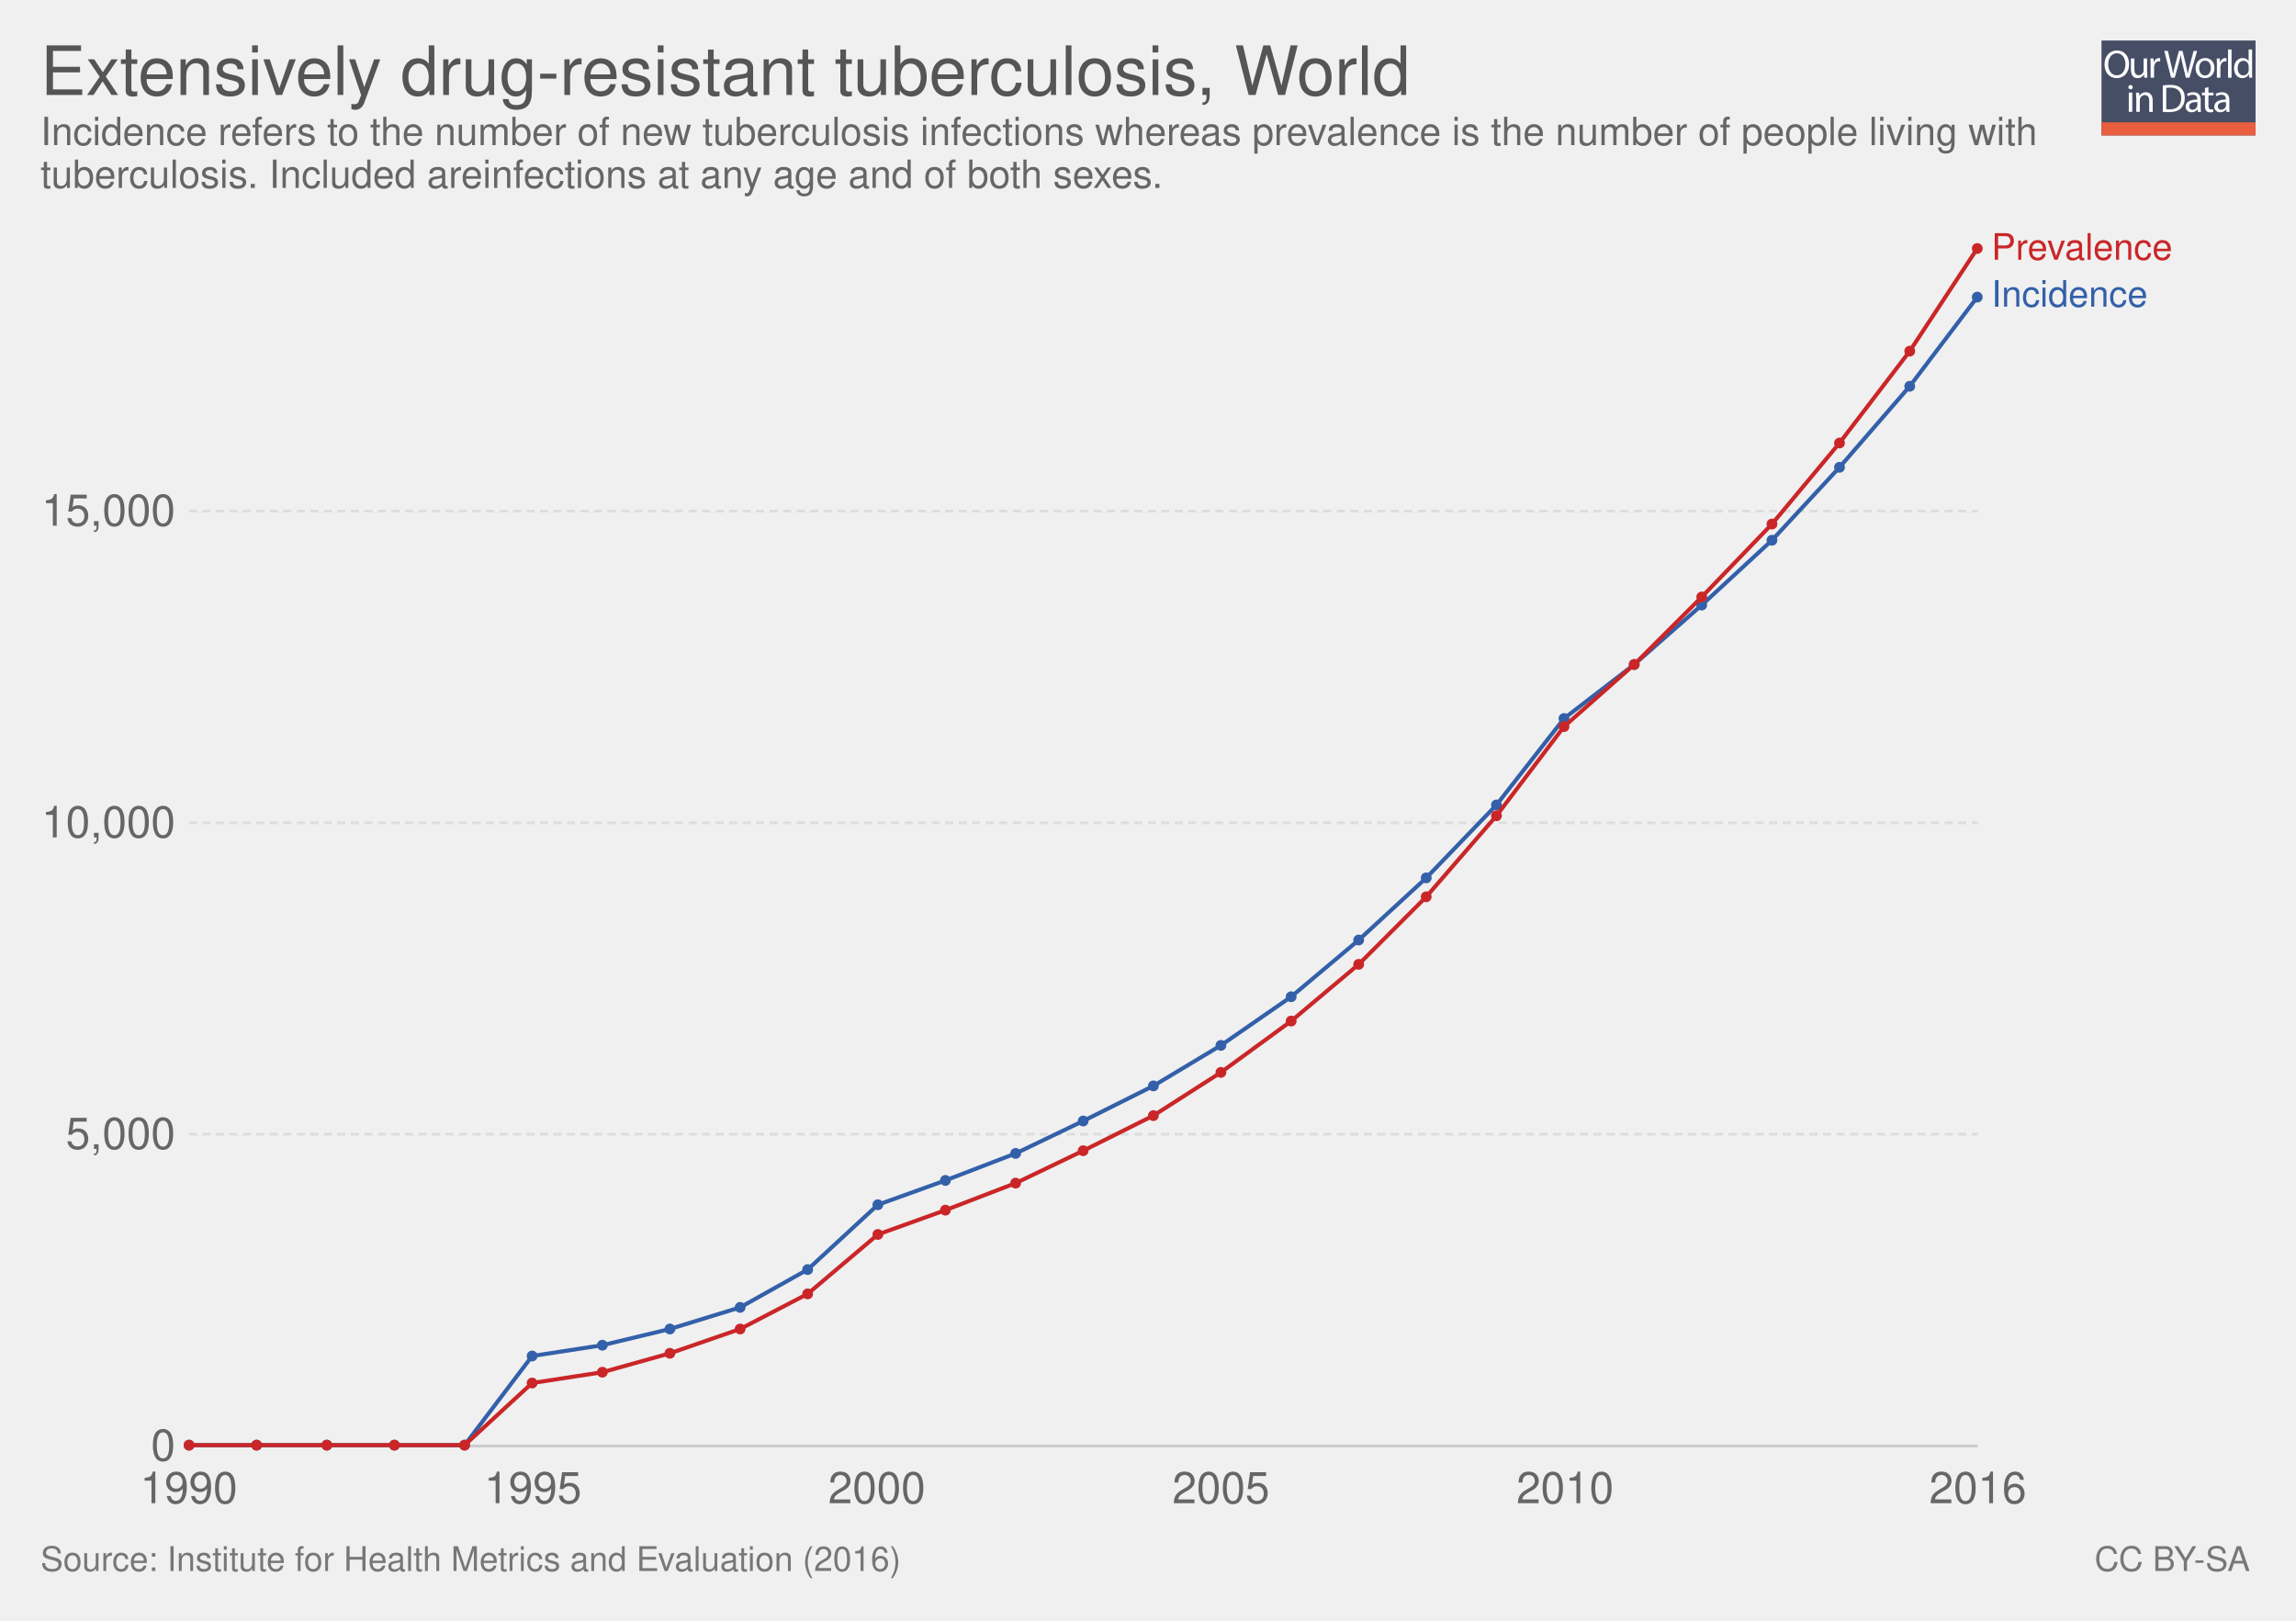
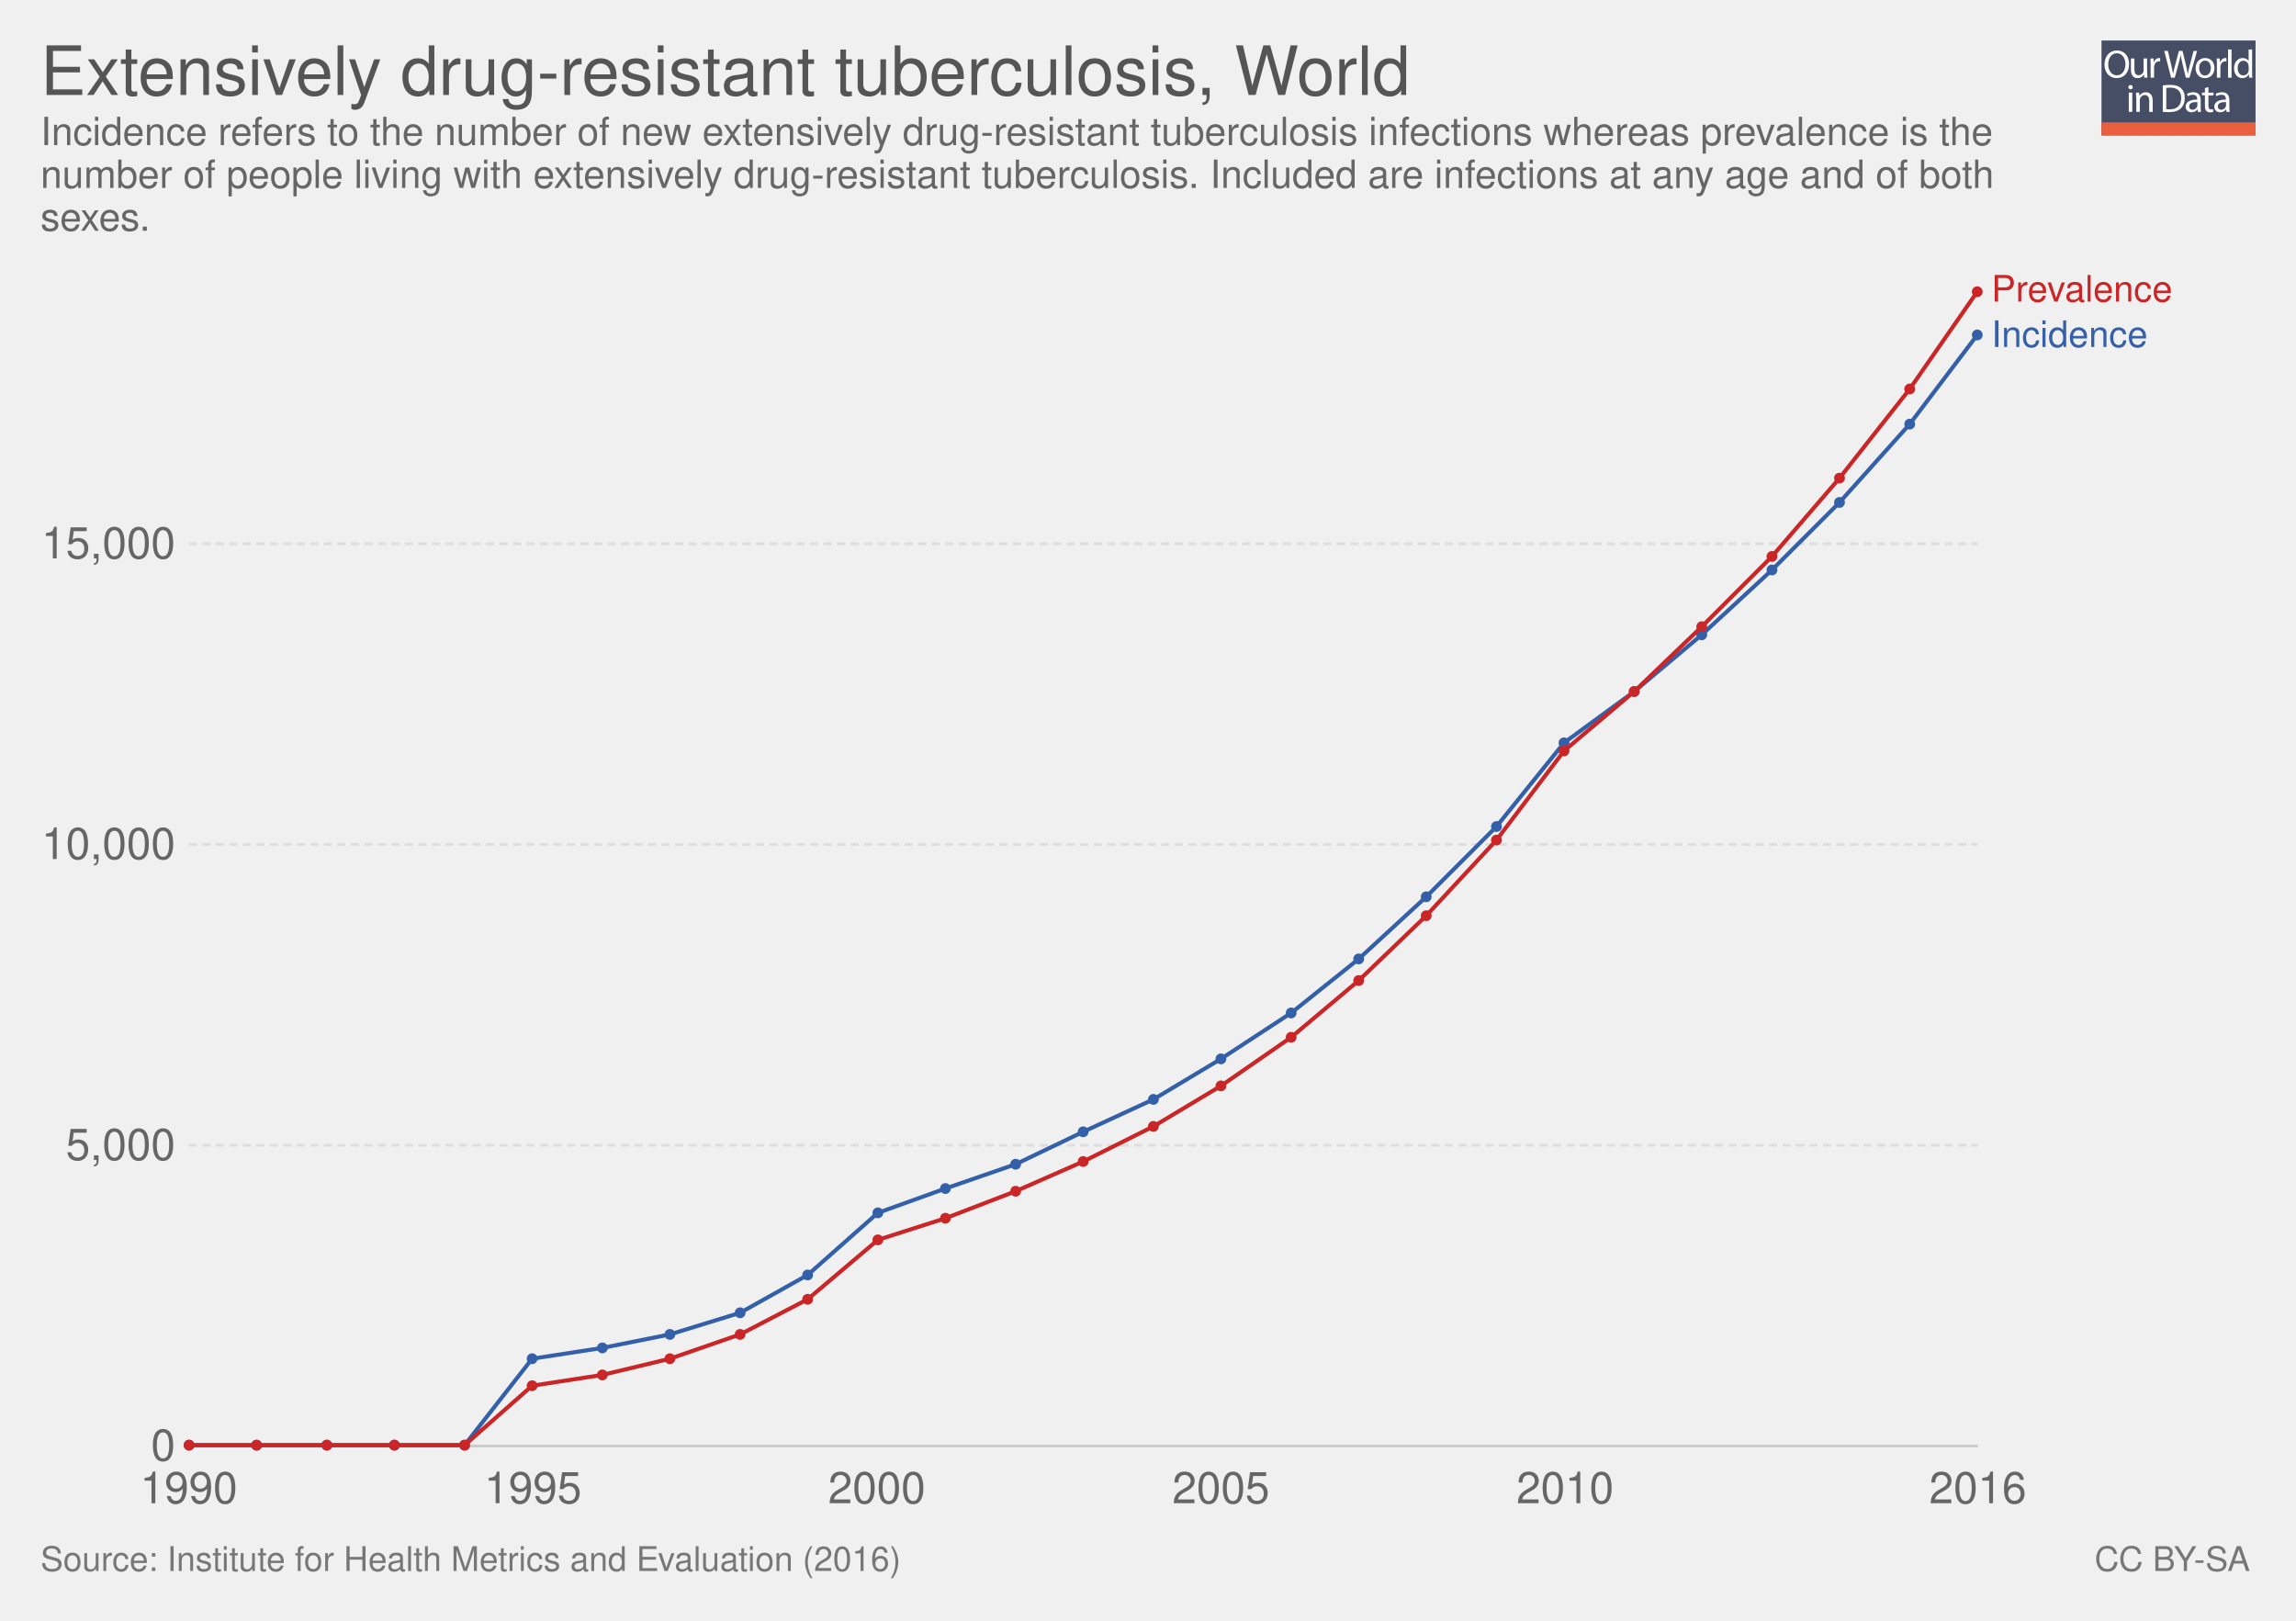
<svg xmlns="http://www.w3.org/2000/svg" xmlns:xlink="http://www.w3.org/1999/xlink" version="1.1" style="font-family: 'Helvetica Neue', Helvetica, Arial, sans-serif; font-size: 18px; background-color: white; text-rendering: optimizeLegibility; -webkit-font-smoothing: antialiased;" width="850" height="600">
  <g class="ChartTab">
    <g class="HeaderView">
      <g opacity="0.8" transform="translate(778, 15) scale(0.27)">
        <a xlink:href="https://ourworldindata.org" target="_blank">
          <g>
            <rect x="0" y="0" fill="#1B2543" width="211.2" height="130.1" />
            <rect x="0" y="112.2" fill="#E63912" width="211.2" height="17.9" />
            <g>
              <rect x="1.2" y="12.3" fill="none" width="210.2" height="99.2" />
              <path fill="#FFFFFF" d="M37.8,32.2c0,12.7-7.7,19.4-17.1,19.4c-9.7,0-16.6-7.5-16.6-18.7c0-11.7,7.3-19.3,17.1-19.3 C31.3,13.7,37.8,21.3,37.8,32.2z M9.2,32.8c0,7.9,4.3,14.9,11.8,14.9c7.5,0,11.8-6.9,11.8-15.3c0-7.3-3.8-14.9-11.8-14.9 C13.1,17.5,9.2,24.8,9.2,32.8z" />
              <path fill="#FFFFFF" d="M62.7,43.8c0,2.7,0.1,5.1,0.2,7.2h-4.3l-0.3-4.3h-0.1c-1.3,2.1-4,4.9-8.8,4.9c-4.2,0-9.1-2.3-9.1-11.6 V24.6h4.8v14.6c0,5,1.5,8.4,5.9,8.4c3.2,0,5.5-2.2,6.3-4.4c0.3-0.7,0.4-1.6,0.4-2.5V24.6h4.8V43.8z" />
              <path fill="#FFFFFF" d="M67.3,32.8c0-3.1-0.1-5.8-0.2-8.2h4.2l0.2,5.2h0.2c1.2-3.5,4.1-5.8,7.3-5.8c0.5,0,0.9,0.1,1.4,0.2v4.5 c-0.5-0.1-1-0.2-1.6-0.2c-3.4,0-5.8,2.6-6.5,6.2c-0.1,0.7-0.2,1.4-0.2,2.2V51h-4.8V32.8z" />
              <path fill="#FFFFFF" d="M95.4,51l-9.4-36.8h5l4.4,18.6c1.1,4.6,2.1,9.2,2.7,12.7h0.1c0.6-3.7,1.8-8,3-12.8l4.9-18.5h5l4.5,18.7 c1,4.4,2,8.7,2.6,12.6h0.1c0.8-4,1.8-8.1,3-12.7l4.9-18.5h4.9L120.6,51h-5L111,31.9c-1.1-4.7-1.9-8.3-2.4-12h-0.1 c-0.7,3.7-1.5,7.3-2.8,12L100.4,51H95.4z" />
              <path fill="#FFFFFF" d="M154.9,37.6c0,9.8-6.8,14-13.2,14c-7.2,0-12.7-5.2-12.7-13.6c0-8.8,5.8-14,13.1-14 C149.8,24,154.9,29.5,154.9,37.6z M133.9,37.9c0,5.8,3.3,10.1,8,10.1c4.6,0,8-4.3,8-10.3c0-4.5-2.2-10.1-7.9-10.1 C136.3,27.6,133.9,32.8,133.9,37.9z" />
              <path fill="#FFFFFF" d="M158.2,32.8c0-3.1-0.1-5.8-0.2-8.2h4.2l0.2,5.2h0.2c1.2-3.5,4.1-5.8,7.3-5.8c0.5,0,0.9,0.1,1.4,0.2v4.5 c-0.5-0.1-1-0.2-1.6-0.2c-3.4,0-5.8,2.6-6.5,6.2c-0.1,0.7-0.2,1.4-0.2,2.2V51h-4.8V32.8z" />
              <path fill="#FFFFFF" d="M173.5,12.3h4.8V51h-4.8V12.3z" />
              <path fill="#FFFFFF" d="M206.5,12.3v31.9c0,2.3,0.1,5,0.2,6.8h-4.3l-0.2-4.6H202c-1.5,2.9-4.7,5.2-9,5.2 c-6.4,0-11.3-5.4-11.3-13.4c-0.1-8.8,5.4-14.2,11.9-14.2c4,0,6.8,1.9,8,4h0.1V12.3H206.5z M201.7,35.4c0-0.6-0.1-1.4-0.2-2 c-0.7-3.1-3.3-5.6-6.9-5.6c-5,0-7.9,4.4-7.9,10.2c0,5.3,2.6,9.8,7.8,9.8c3.2,0,6.2-2.1,7.1-5.7c0.2-0.7,0.2-1.3,0.2-2.1V35.4z" />
              <path fill="#FFFFFF" d="M42.8,64c0.1,1.6-1.1,2.9-3.1,2.9c-1.7,0-2.9-1.3-2.9-2.9c0-1.7,1.3-3,3-3C41.7,61,42.8,62.3,42.8,64z M37.4,97.8V71.4h4.8v26.4H37.4z" />
              <path fill="#FFFFFF" d="M47.5,78.6c0-2.7-0.1-5-0.2-7.1h4.3l0.3,4.4h0.1c1.3-2.5,4.4-5,8.8-5c3.7,0,9.4,2.2,9.4,11.2v15.8h-4.8 V82.6c0-4.3-1.6-7.8-6.1-7.8c-3.2,0-5.6,2.2-6.5,4.9c-0.2,0.6-0.3,1.4-0.3,2.2v15.9h-4.8V78.6z" />
              <path fill="#FFFFFF" d="M84,61.6c2.9-0.4,6.3-0.8,10.1-0.8c6.8,0,11.7,1.6,14.9,4.6c3.3,3,5.2,7.3,5.2,13.2c0,6-1.9,10.9-5.3,14.3 c-3.4,3.4-9.1,5.3-16.3,5.3c-3.4,0-6.2-0.2-8.6-0.4V61.6z M88.8,94.1c1.2,0.2,3,0.3,4.8,0.3c10.2,0,15.7-5.7,15.7-15.6 c0.1-8.7-4.9-14.2-14.9-14.2c-2.5,0-4.3,0.2-5.6,0.5V94.1z" />
              <path fill="#FFFFFF" d="M132.1,97.8l-0.4-3.3h-0.2c-1.5,2.1-4.3,3.9-8.1,3.9c-5.4,0-8.1-3.8-8.1-7.6c0-6.4,5.7-9.9,15.9-9.8v-0.5 c0-2.2-0.6-6.1-6-6.1c-2.5,0-5,0.8-6.9,2l-1.1-3.2c2.2-1.4,5.4-2.3,8.7-2.3c8.1,0,10.1,5.5,10.1,10.8v9.9c0,2.3,0.1,4.5,0.4,6.3 H132.1z M131.4,84.4c-5.3-0.1-11.2,0.8-11.2,5.9c0,3.1,2.1,4.6,4.5,4.6c3.4,0,5.6-2.2,6.4-4.4c0.2-0.5,0.3-1,0.3-1.5V84.4z" />
              <path fill="#FFFFFF" d="M146.6,63.9v7.6h6.9v3.7h-6.9v14.2c0,3.3,0.9,5.1,3.6,5.1c1.3,0,2.2-0.2,2.8-0.3l0.2,3.6 c-0.9,0.4-2.4,0.7-4.3,0.7c-2.2,0-4-0.7-5.2-2c-1.4-1.4-1.9-3.8-1.9-6.9V75.1h-4.1v-3.7h4.1v-6.3L146.6,63.9z" />
              <path fill="#FFFFFF" d="M171.4,97.8l-0.4-3.3h-0.2c-1.5,2.1-4.3,3.9-8.1,3.9c-5.4,0-8.1-3.8-8.1-7.6c0-6.4,5.7-9.9,15.9-9.8v-0.5 c0-2.2-0.6-6.1-6-6.1c-2.5,0-5,0.8-6.9,2l-1.1-3.2c2.2-1.4,5.4-2.3,8.7-2.3c8.1,0,10.1,5.5,10.1,10.8v9.9c0,2.3,0.1,4.5,0.4,6.3 H171.4z M170.7,84.4c-5.3-0.1-11.2,0.8-11.2,5.9c0,3.1,2.1,4.6,4.5,4.6c3.4,0,5.6-2.2,6.4-4.4c0.2-0.5,0.3-1,0.3-1.5V84.4z" />
            </g>
          </g>
        </a>
      </g>
      <a href="https://ourworldindata.org/grapher/extensively-drug-resistant-tuberculosis" target="_blank">
        <text font-size="25.20" x="15.0" y="35.2" fill="#555">
          <tspan x="15" y="35.16">Extensively drug-resistant tuberculosis, World</tspan>
        </text>
      </a>
      <text font-size="14.40" x="15.0" y="53.7" fill="#666">
-         <tspan x="15" y="53.72">Incidence refers to the number of new tuberculosis infections whereas prevalence is the number of people living with</tspan>
-         <tspan x="15" y="69.56">tuberculosis. Included areinfections at any age and of both sexes.</tspan>
+         <tspan x="15" y="53.72">Incidence refers to the number of new extensively drug-resistant tuberculosis infections whereas prevalence is the</tspan>
+         <tspan x="15" y="69.56">number of people living with extensively drug-resistant tuberculosis. Included are infections at any age and of both</tspan>
+         <tspan x="15" y="85.4">sexes.</tspan>
      </text>
    </g>
    <g class="LineChart">
      <defs>
        <clipPath id="boundsClip-1">
-           <rect x="59.896" y="0" width="830" height="928.8" />
+           <rect x="59.896" y="0" width="830" height="897.8" />
        </clipPath>
      </defs>
      <g class="AxisBoxView">
        <g class="HorizontalAxis">
          <text x="69.9" y="556.5" fill="#666" text-anchor="middle" font-size="16.2">1990</text>
          <text x="197.3" y="556.5" fill="#666" text-anchor="middle" font-size="16.2">1995</text>
          <text x="324.6" y="556.5" fill="#666" text-anchor="middle" font-size="16.2">2000</text>
          <text x="452" y="556.5" fill="#666" text-anchor="middle" font-size="16.2">2005</text>
          <text x="579.4" y="556.5" fill="#666" text-anchor="middle" font-size="16.2">2010</text>
          <text x="732.2" y="556.5" fill="#666" text-anchor="middle" font-size="16.2">2016</text>
        </g>
        <g class="VerticalAxis">
          <text x="64.90" y="535.3" fill="#666" dominant-baseline="middle" text-anchor="end" font-size="16.2">0</text>
-           <text x="64.90" y="419.9" fill="#666" dominant-baseline="middle" text-anchor="end" font-size="16.2">5,000</text>
-           <text x="64.90" y="304.6" fill="#666" dominant-baseline="middle" text-anchor="end" font-size="16.2">10,000</text>
-           <text x="64.90" y="189.2" fill="#666" dominant-baseline="middle" text-anchor="end" font-size="16.2">15,000</text>
+           <text x="64.90" y="424" fill="#666" dominant-baseline="middle" text-anchor="end" font-size="16.2">5,000</text>
+           <text x="64.90" y="312.6" fill="#666" dominant-baseline="middle" text-anchor="end" font-size="16.2">10,000</text>
+           <text x="64.90" y="201.3" fill="#666" dominant-baseline="middle" text-anchor="end" font-size="16.2">15,000</text>
        </g>
        <g class="AxisGridLines">
          <line x1="69.90" y1="535.3" x2="732.23" y2="535.3" stroke="#ccc" />
-           <line x1="69.90" y1="419.9" x2="732.23" y2="419.9" stroke="#ddd" stroke-dasharray="3,2" />
-           <line x1="69.90" y1="304.6" x2="732.23" y2="304.6" stroke="#ddd" stroke-dasharray="3,2" />
-           <line x1="69.90" y1="189.2" x2="732.23" y2="189.2" stroke="#ddd" stroke-dasharray="3,2" />
+           <line x1="69.90" y1="424" x2="732.23" y2="424" stroke="#ddd" stroke-dasharray="3,2" />
+           <line x1="69.90" y1="312.6" x2="732.23" y2="312.6" stroke="#ddd" stroke-dasharray="3,2" />
+           <line x1="69.90" y1="201.3" x2="732.23" y2="201.3" stroke="#ddd" stroke-dasharray="3,2" />
        </g>
      </g>
      <g clip-path="url(#boundsClip-1)">
        <g class="HeightedLegend clickable">
          <g class="legendMark">
-             <rect x="732.23" y="85.35" width="102.77" height="13.5" fill="#fff" opacity="0" />
-             <text font-size="13.50" x="737.2" y="96.1" fill="#ca2628">
-               <tspan x="737.23" y="96.15">Prevalence</tspan>
+             <rect x="732.23" y="100.85" width="102.77" height="13.5" fill="#fff" opacity="0" />
+             <text font-size="13.50" x="737.2" y="111.6" fill="#ca2628">
+               <tspan x="737.23" y="111.65">Prevalence</tspan>
            </text>
          </g>
          <g class="legendMark">
-             <rect x="732.23" y="102.75" width="93.05" height="13.5" fill="#fff" opacity="0" />
-             <text font-size="13.50" x="737.2" y="113.5" fill="#3360a9">
-               <tspan x="737.23" y="113.55">Incidence</tspan>
+             <rect x="732.23" y="117.65" width="93.05" height="13.5" fill="#fff" opacity="0" />
+             <text font-size="13.50" x="737.2" y="128.5" fill="#3360a9">
+               <tspan x="737.23" y="128.45">Incidence</tspan>
            </text>
          </g>
        </g>
        <g class="Lines">
-           <rect x="70" y="92" width="662" height="443" fill="rgba(255,255,255,0)" opacity="0" />
+           <rect x="70" y="108" width="662" height="428" fill="rgba(255,255,255,0)" opacity="0" />
          <g class="key-World_0">
-             <path stroke="#3360a9" stroke-linecap="round" d="M70 535L95 535L121 535L146 535L172 535L197 502L223 498L248 492L274 484L299 470L325 446L350 437L376 427L401 415L427 402L452 387L478 369L503 348L528 325L554 298L579 266L605 246L630 224L656 200L681 173L707 143L732 110" fill="none" stroke-width="1.5" />
+             <path stroke="#3360a9" stroke-linecap="round" d="M70 535L95 535L121 535L146 535L172 535L197 503L223 499L248 494L274 486L299 472L325 449L350 440L376 431L401 419L427 407L452 392L478 375L503 355L528 332L554 306L579 275L605 256L630 235L656 211L681 186L707 157L732 124" fill="none" stroke-width="1.5" />
            <g fill="#3360a9">
              <circle cx="70" cy="535" r="2" />
              <circle cx="95" cy="535" r="2" />
              <circle cx="121" cy="535" r="2" />
              <circle cx="146" cy="535" r="2" />
              <circle cx="172" cy="535" r="2" />
-               <circle cx="197" cy="502" r="2" />
-               <circle cx="223" cy="498" r="2" />
-               <circle cx="248" cy="492" r="2" />
-               <circle cx="274" cy="484" r="2" />
-               <circle cx="299" cy="470" r="2" />
-               <circle cx="325" cy="446" r="2" />
-               <circle cx="350" cy="437" r="2" />
-               <circle cx="376" cy="427" r="2" />
-               <circle cx="401" cy="415" r="2" />
-               <circle cx="427" cy="402" r="2" />
-               <circle cx="452" cy="387" r="2" />
-               <circle cx="478" cy="369" r="2" />
-               <circle cx="503" cy="348" r="2" />
-               <circle cx="528" cy="325" r="2" />
-               <circle cx="554" cy="298" r="2" />
-               <circle cx="579" cy="266" r="2" />
-               <circle cx="605" cy="246" r="2" />
-               <circle cx="630" cy="224" r="2" />
-               <circle cx="656" cy="200" r="2" />
-               <circle cx="681" cy="173" r="2" />
-               <circle cx="707" cy="143" r="2" />
-               <circle cx="732" cy="110" r="2" />
+               <circle cx="197" cy="503" r="2" />
+               <circle cx="223" cy="499" r="2" />
+               <circle cx="248" cy="494" r="2" />
+               <circle cx="274" cy="486" r="2" />
+               <circle cx="299" cy="472" r="2" />
+               <circle cx="325" cy="449" r="2" />
+               <circle cx="350" cy="440" r="2" />
+               <circle cx="376" cy="431" r="2" />
+               <circle cx="401" cy="419" r="2" />
+               <circle cx="427" cy="407" r="2" />
+               <circle cx="452" cy="392" r="2" />
+               <circle cx="478" cy="375" r="2" />
+               <circle cx="503" cy="355" r="2" />
+               <circle cx="528" cy="332" r="2" />
+               <circle cx="554" cy="306" r="2" />
+               <circle cx="579" cy="275" r="2" />
+               <circle cx="605" cy="256" r="2" />
+               <circle cx="630" cy="235" r="2" />
+               <circle cx="656" cy="211" r="2" />
+               <circle cx="681" cy="186" r="2" />
+               <circle cx="707" cy="157" r="2" />
+               <circle cx="732" cy="124" r="2" />
            </g>
          </g>
          <g class="key-World_1">
-             <path stroke="#ca2628" stroke-linecap="round" d="M70 535L95 535L121 535L146 535L172 535L197 512L223 508L248 501L274 492L299 479L325 457L350 448L376 438L401 426L427 413L452 397L478 378L503 357L528 332L554 302L579 269L605 246L630 221L656 194L681 164L707 130L732 92" fill="none" stroke-width="1.5" />
+             <path stroke="#ca2628" stroke-linecap="round" d="M70 535L95 535L121 535L146 535L172 535L197 513L223 509L248 503L274 494L299 481L325 459L350 451L376 441L401 430L427 417L452 402L478 384L503 363L528 339L554 311L579 278L605 256L630 232L656 206L681 177L707 144L732 108" fill="none" stroke-width="1.5" />
            <g fill="#ca2628">
              <circle cx="70" cy="535" r="2" />
              <circle cx="95" cy="535" r="2" />
              <circle cx="121" cy="535" r="2" />
              <circle cx="146" cy="535" r="2" />
              <circle cx="172" cy="535" r="2" />
-               <circle cx="197" cy="512" r="2" />
-               <circle cx="223" cy="508" r="2" />
-               <circle cx="248" cy="501" r="2" />
-               <circle cx="274" cy="492" r="2" />
-               <circle cx="299" cy="479" r="2" />
-               <circle cx="325" cy="457" r="2" />
-               <circle cx="350" cy="448" r="2" />
-               <circle cx="376" cy="438" r="2" />
-               <circle cx="401" cy="426" r="2" />
-               <circle cx="427" cy="413" r="2" />
-               <circle cx="452" cy="397" r="2" />
-               <circle cx="478" cy="378" r="2" />
-               <circle cx="503" cy="357" r="2" />
-               <circle cx="528" cy="332" r="2" />
-               <circle cx="554" cy="302" r="2" />
-               <circle cx="579" cy="269" r="2" />
-               <circle cx="605" cy="246" r="2" />
-               <circle cx="630" cy="221" r="2" />
-               <circle cx="656" cy="194" r="2" />
-               <circle cx="681" cy="164" r="2" />
-               <circle cx="707" cy="130" r="2" />
-               <circle cx="732" cy="92" r="2" />
+               <circle cx="197" cy="513" r="2" />
+               <circle cx="223" cy="509" r="2" />
+               <circle cx="248" cy="503" r="2" />
+               <circle cx="274" cy="494" r="2" />
+               <circle cx="299" cy="481" r="2" />
+               <circle cx="325" cy="459" r="2" />
+               <circle cx="350" cy="451" r="2" />
+               <circle cx="376" cy="441" r="2" />
+               <circle cx="401" cy="430" r="2" />
+               <circle cx="427" cy="417" r="2" />
+               <circle cx="452" cy="402" r="2" />
+               <circle cx="478" cy="384" r="2" />
+               <circle cx="503" cy="363" r="2" />
+               <circle cx="528" cy="339" r="2" />
+               <circle cx="554" cy="311" r="2" />
+               <circle cx="579" cy="278" r="2" />
+               <circle cx="605" cy="256" r="2" />
+               <circle cx="630" cy="232" r="2" />
+               <circle cx="656" cy="206" r="2" />
+               <circle cx="681" cy="177" r="2" />
+               <circle cx="707" cy="144" r="2" />
+               <circle cx="732" cy="108" r="2" />
            </g>
          </g>
        </g>
      </g>
    </g>
    <g style="fill: #777;" class="SourcesFooter">
      <g style="fill: #777;" class="clickable">
        <text font-size="12.60" x="15.0" y="581.6">
          <tspan x="15" y="581.58">Source: Institute for Health Metrics and Evaluation (2016)</tspan>
        </text>
      </g>
      <text font-size="12.60" x="775.4" y="581.6">
        <tspan x="775.402" y="581.58">
          <a style="fill: #777;" class="cclogo" href="http://creativecommons.org/licenses/by-sa/4.0/deed.en_US" target="_blank">CC BY-SA</a>
        </tspan>
      </text>
    </g>
  </g>
</svg>
